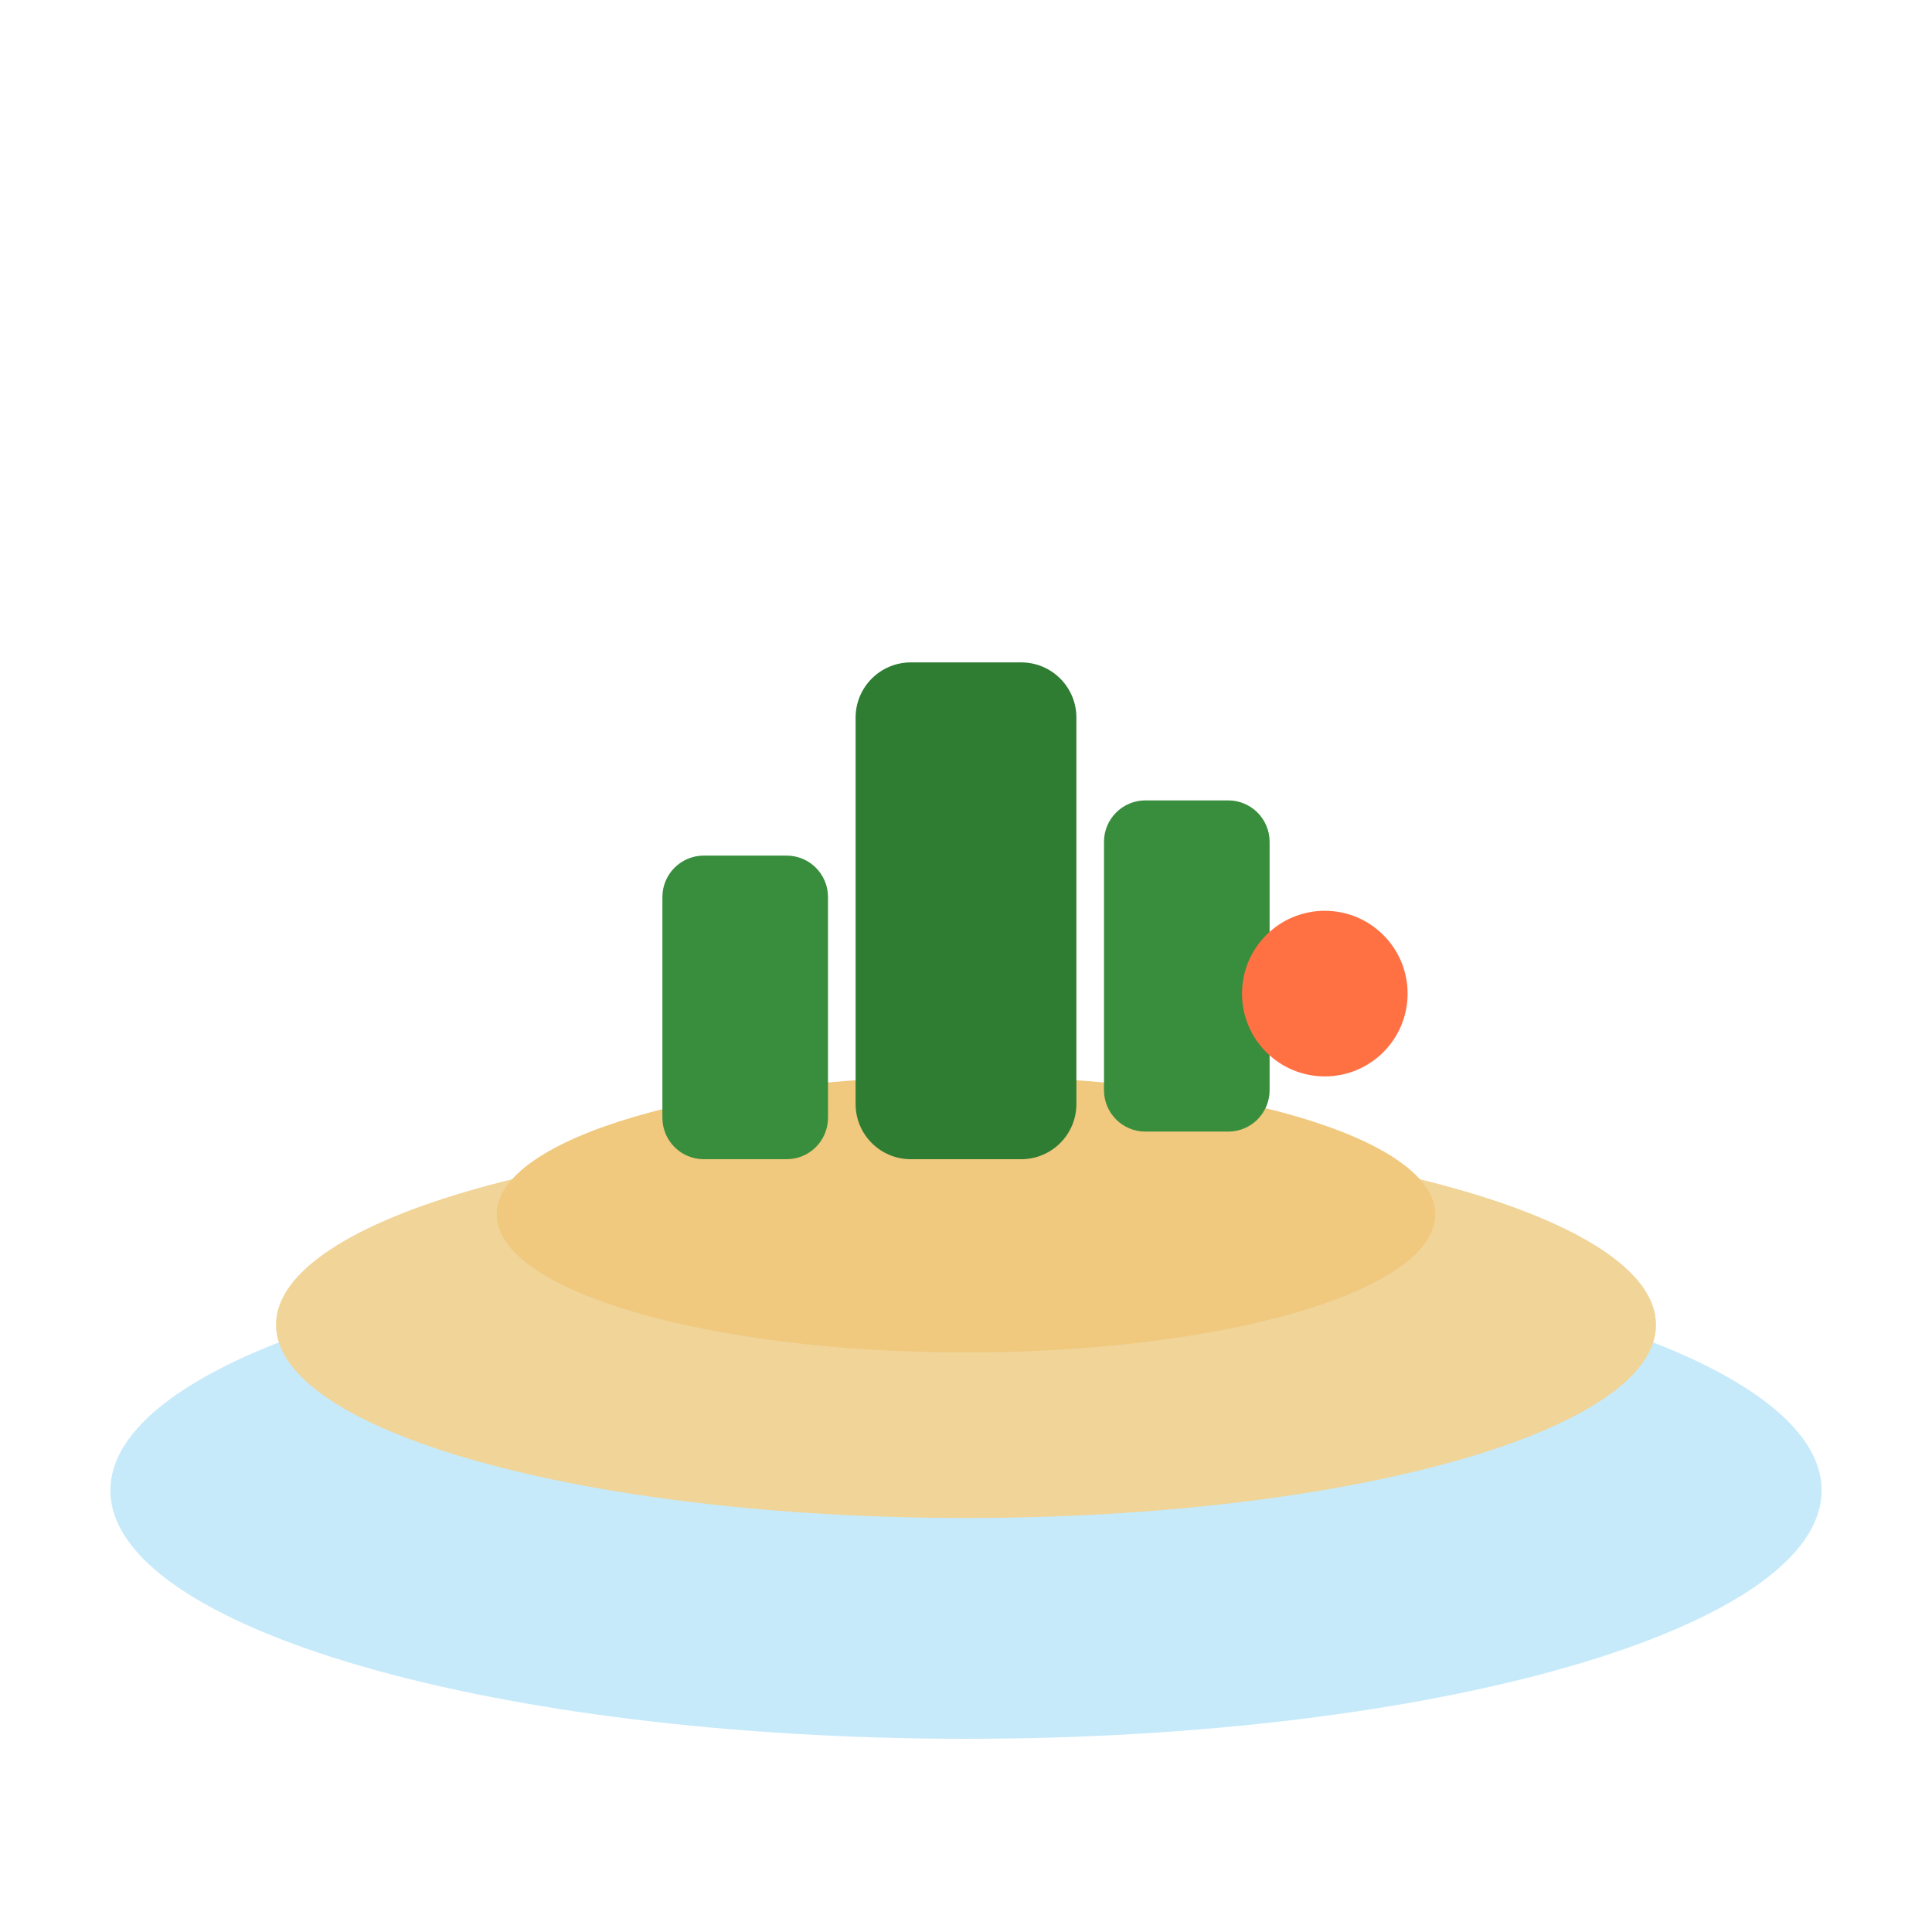
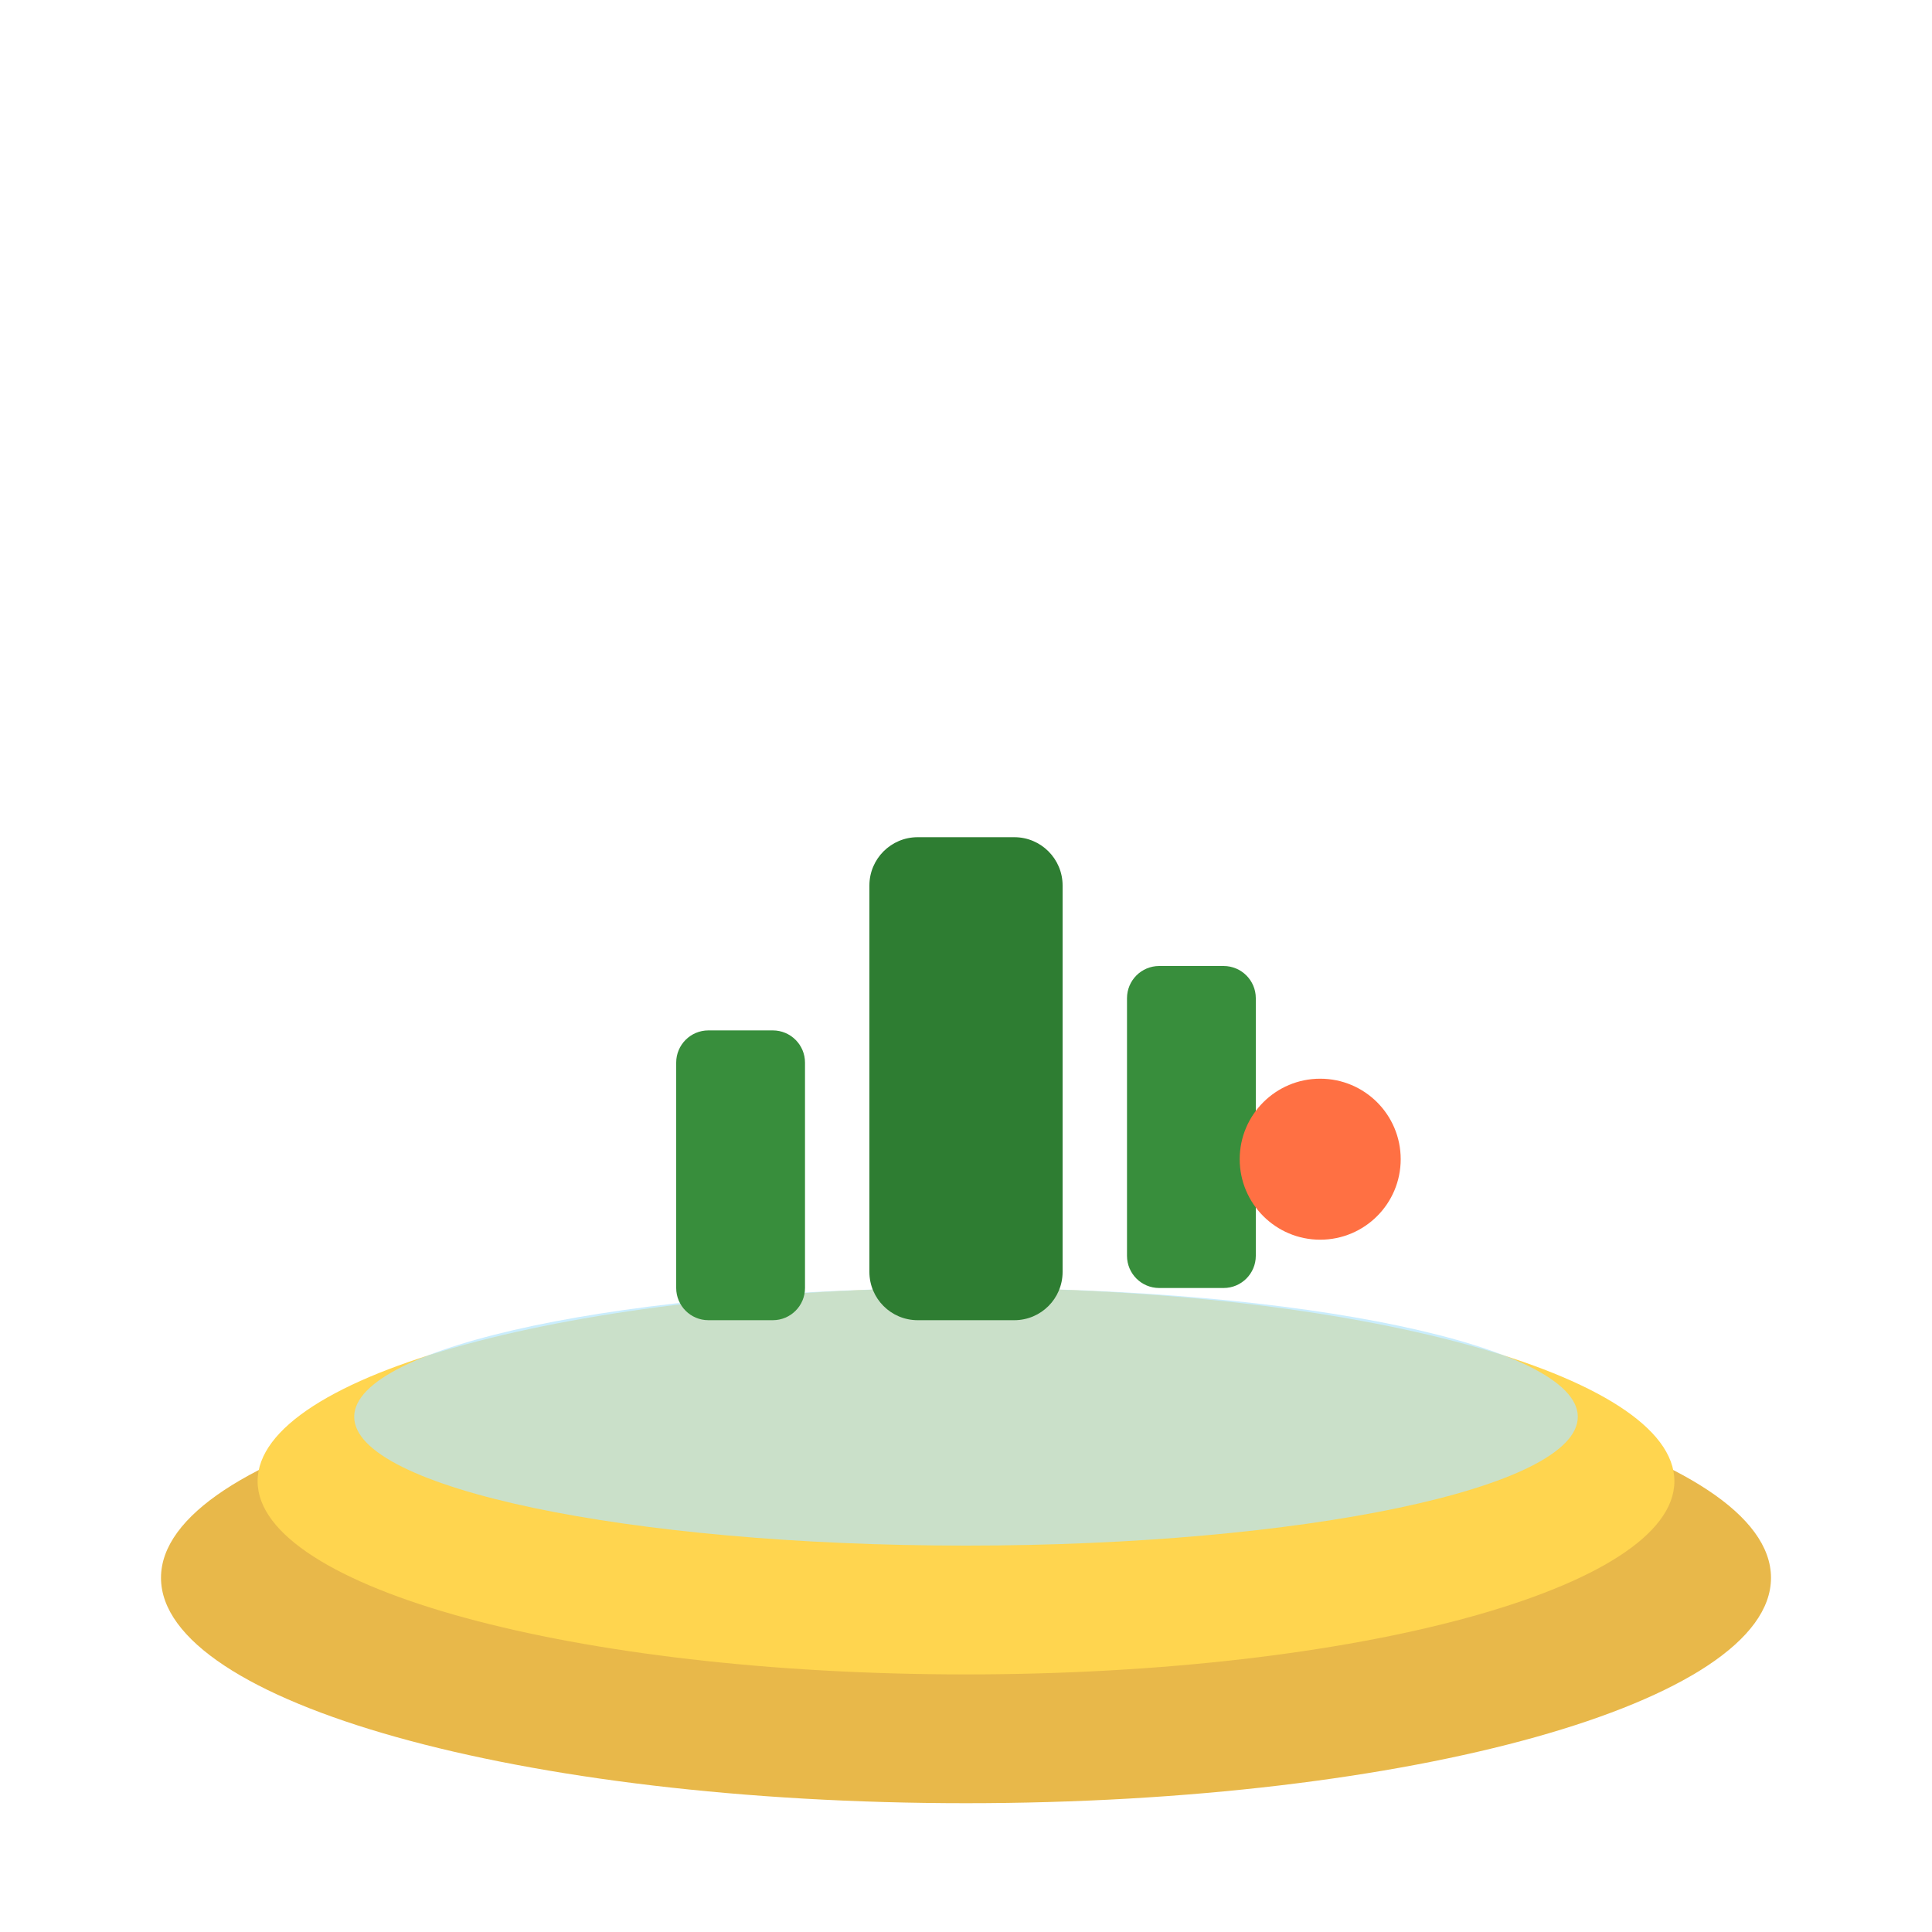
- <svg xmlns="http://www.w3.org/2000/svg" viewBox="0 0 140 140">
-   <ellipse cx="70" cy="108" rx="62" ry="18" fill="#5EC4F0" opacity="0.35" />
-   <ellipse cx="70" cy="96" rx="50" ry="14" fill="#F0D498" />
-   <ellipse cx="70" cy="88" rx="34" ry="10" fill="#F0C87E" />
-   <rect x="62" y="48" width="16" height="36" fill="#2E7D32" rx="4" />
-   <rect x="48" y="62" width="12" height="22" fill="#388E3C" rx="3" />
-   <rect x="80" y="58" width="12" height="24" fill="#388E3C" rx="3" />
-   <circle cx="96" cy="72" r="6" fill="#FF7043" />
+ <svg xmlns="http://www.w3.org/2000/svg" viewBox="0 0 120 120">
+   <ellipse cx="60" cy="98" rx="50" ry="14" fill="#E8B84A" />
+   <ellipse cx="60" cy="92" rx="44" ry="12" fill="#FFD54F" />
+   <ellipse cx="60" cy="88" rx="38" ry="8" fill="#B3E5FC" opacity="0.7" />
+   <rect x="54" y="52" width="12" height="30" fill="#2E7D32" rx="3" />
+   <rect x="42" y="64" width="8" height="18" fill="#388E3C" rx="2" />
+   <rect x="70" y="60" width="8" height="20" fill="#388E3C" rx="2" />
+   <circle cx="82" cy="72" r="5" fill="#FF7043" />
</svg>
